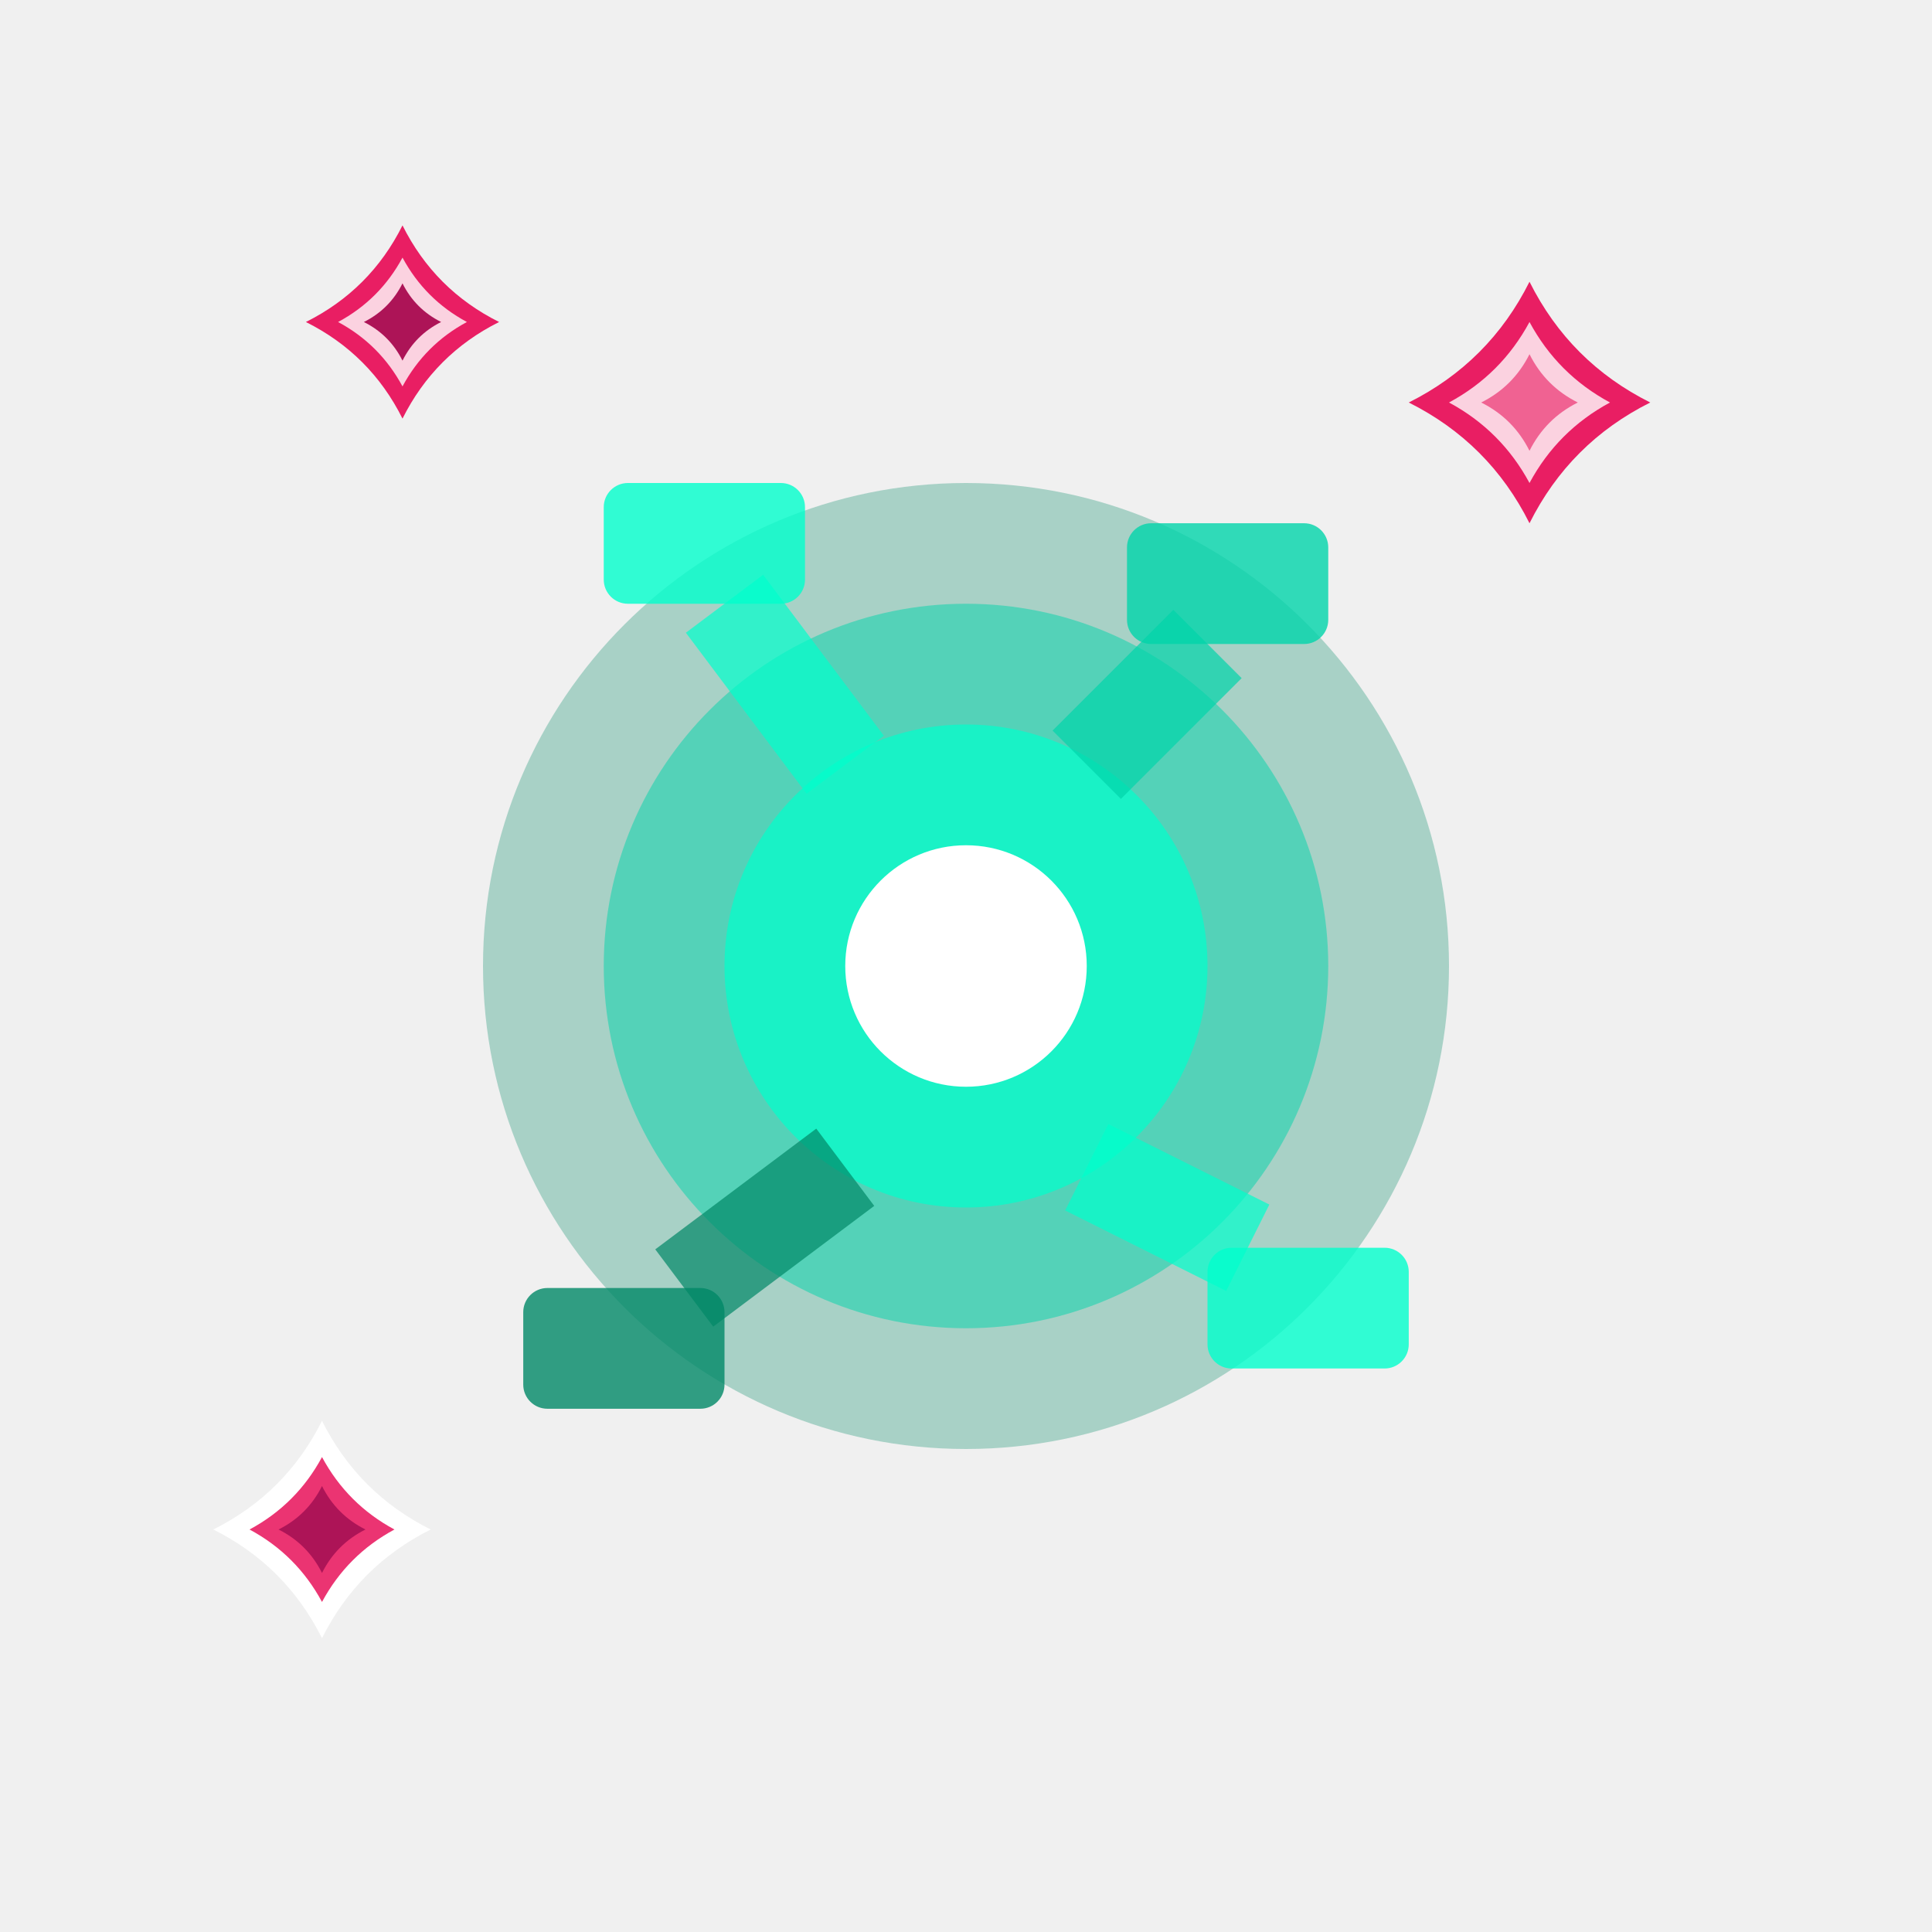
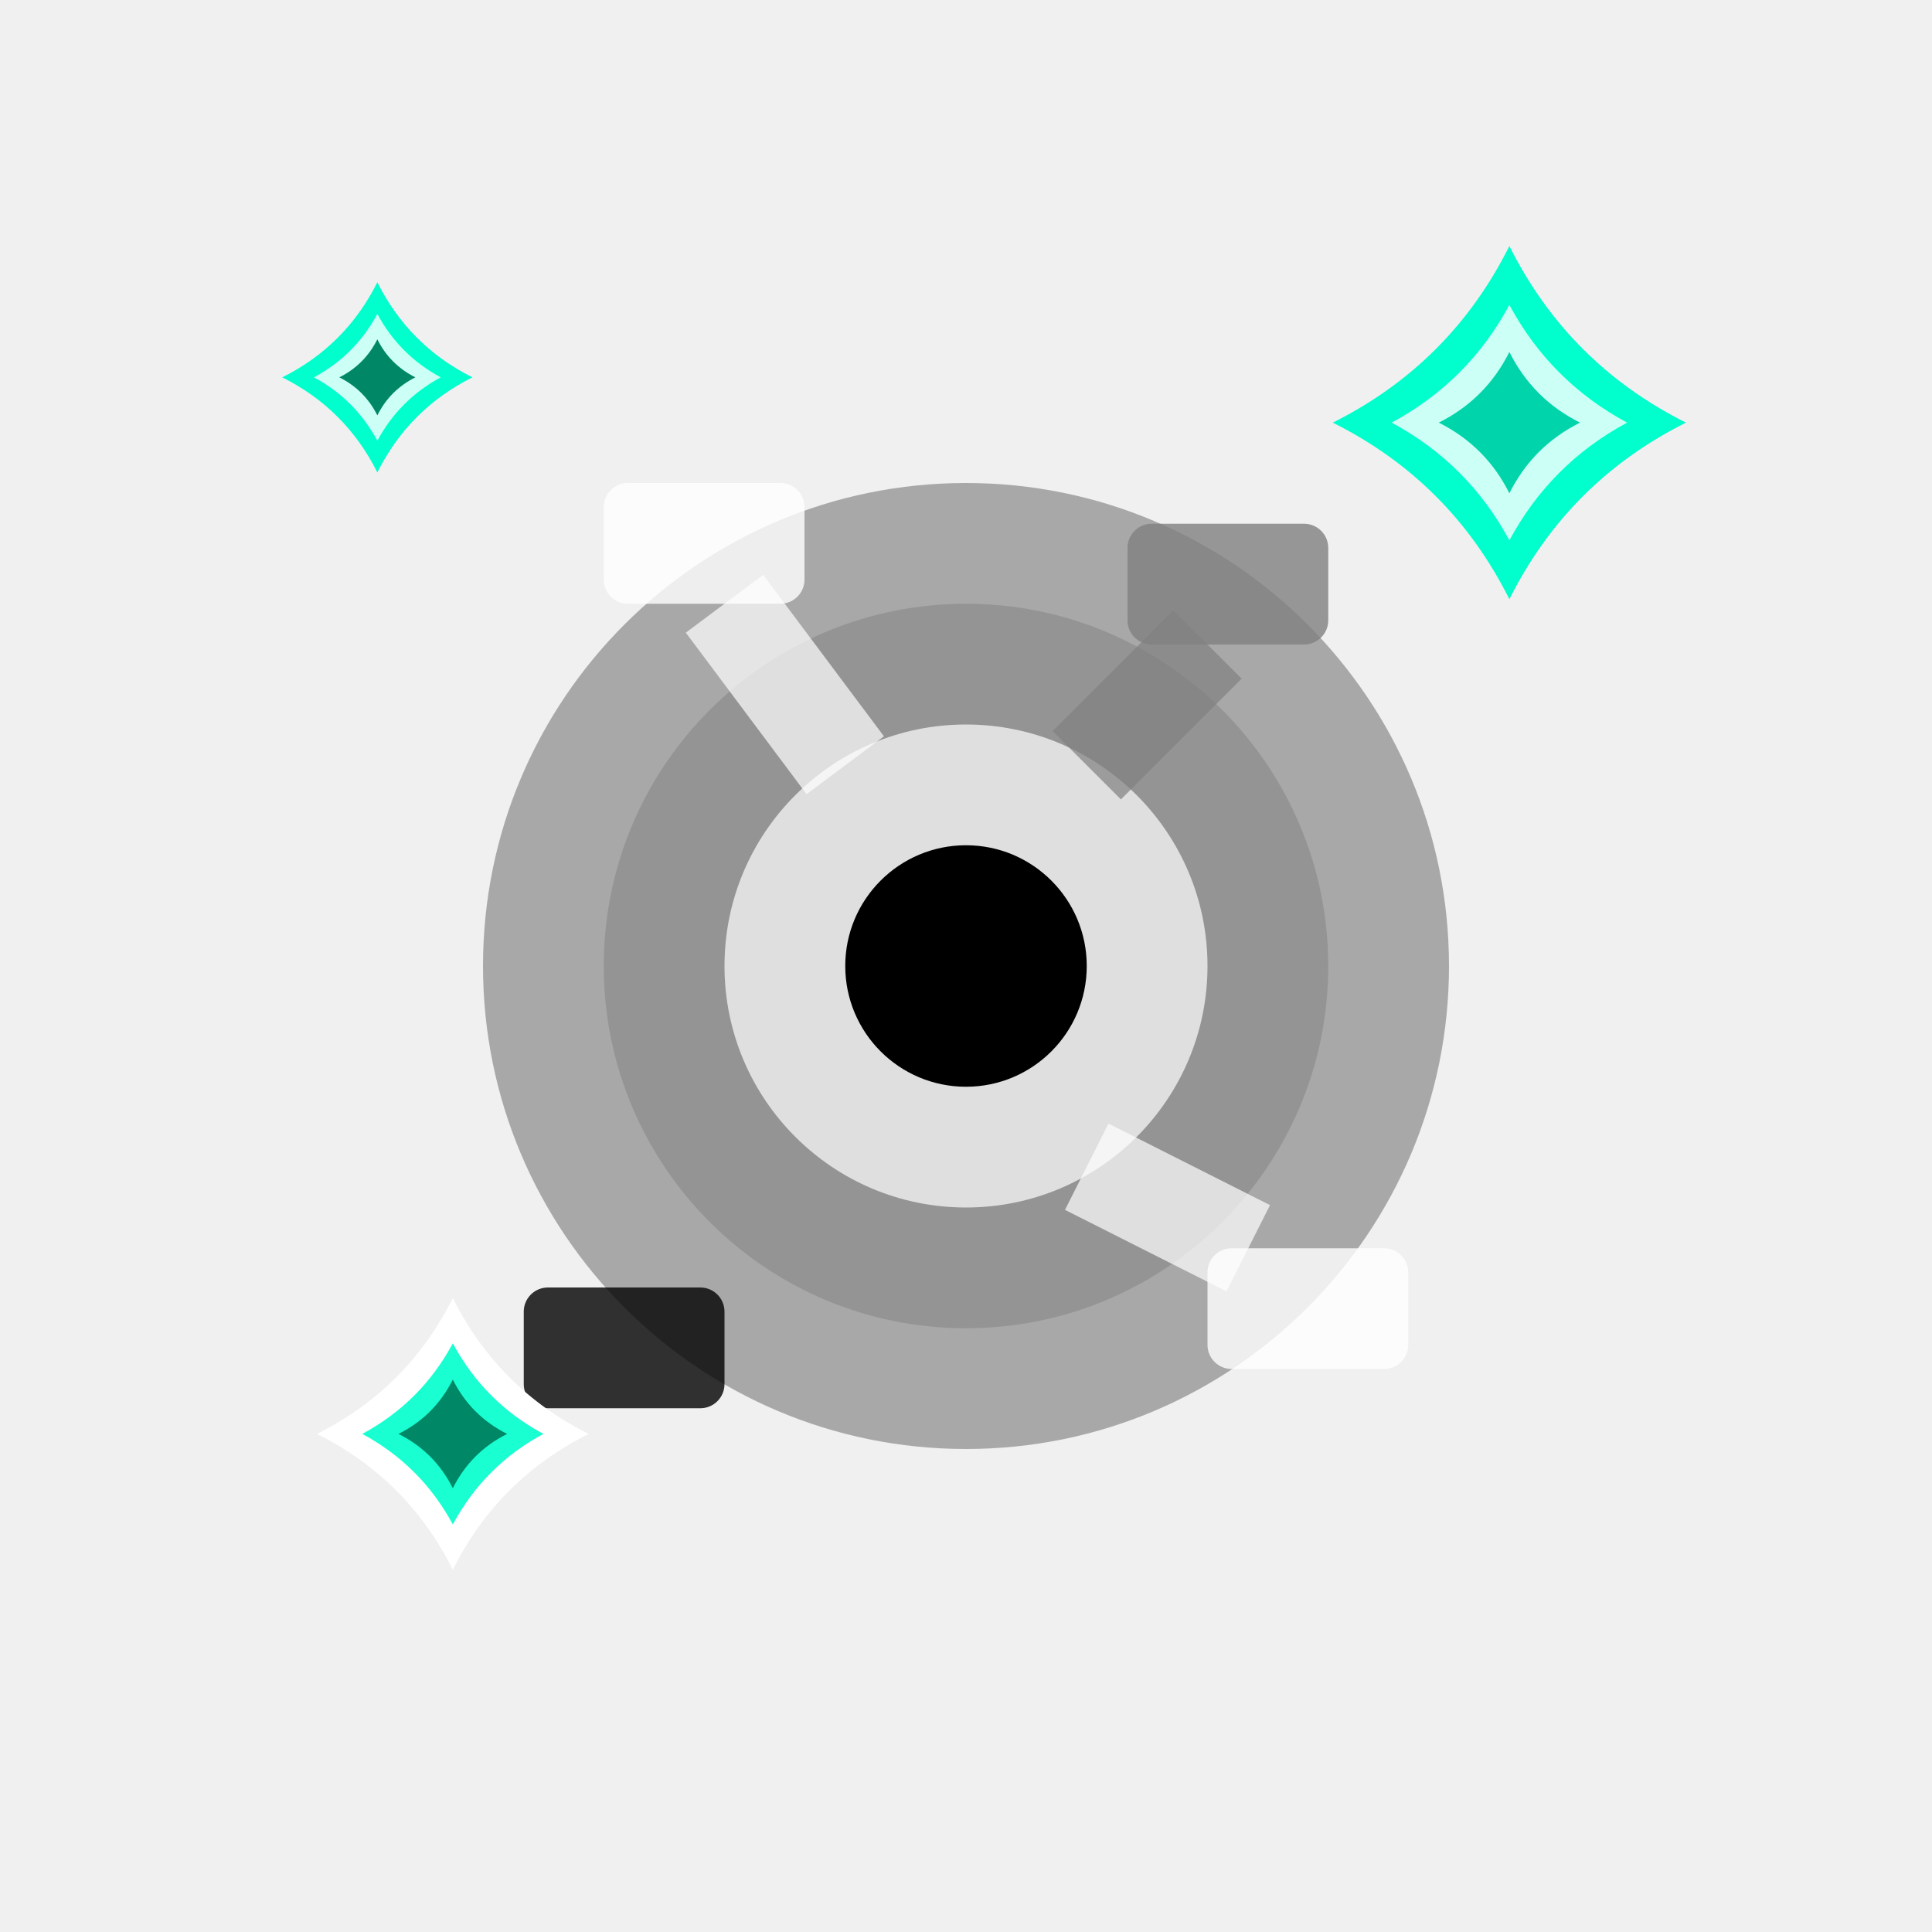
- <svg xmlns="http://www.w3.org/2000/svg" width="48" height="48" viewBox="0 0 24 24" fill="none">
-   <circle cx="12" cy="12" r="6" fill="#008866" opacity="0.3" />
-   <circle cx="12" cy="12" r="4.5" fill="#00d4aa" opacity="0.5" />
-   <circle cx="12" cy="12" r="3" fill="#00ffcc" opacity="0.7" />
-   <circle cx="12" cy="12" r="1.5" fill="#ffffff" />
-   <rect x="7.5" y="6" width="2.5" height="1.5" rx="0.3" fill="#00ffcc" opacity="0.8" />
-   <rect x="14" y="6.5" width="2.5" height="1.5" rx="0.3" fill="#00d4aa" opacity="0.8" />
-   <rect x="6.5" y="16" width="2.5" height="1.5" rx="0.3" fill="#008866" opacity="0.8" />
-   <rect x="15" y="15.5" width="2.5" height="1.5" rx="0.3" fill="#00ffcc" opacity="0.8" />
-   <path d="M9 7.5 L10.5 9.5" stroke="#00ffcc" stroke-width="1.2" opacity="0.7" />
-   <path d="M15 8 L13.5 9.5" stroke="#00d4aa" stroke-width="1.2" opacity="0.7" />
-   <path d="M8.5 16 L10.5 14.5" stroke="#008866" stroke-width="1.2" opacity="0.7" />
-   <path d="M15.5 15.5 L13.5 14.5" stroke="#00ffcc" stroke-width="1.2" opacity="0.7" />
-   <g transform="translate(5,4) scale(0.4)">
-     <path d="M0 -3 Q1 -1 3 0 Q1 1 0 3 Q-1 1 -3 0 Q-1 -1 0 -3 Z" fill="#e91e63" />
+ <svg xmlns="http://www.w3.org/2000/svg" width="128" height="128" viewBox="0 0 128 128" fill="none">
+   <circle cx="64" cy="64" r="32" fill="#000000" opacity="0.3" />
+   <circle cx="64" cy="64" r="24" fill="#808080" opacity="0.5" />
+   <circle cx="64" cy="64" r="16" fill="#ffffff" opacity="0.7" />
+   <circle cx="64" cy="64" r="8" fill="#000000" />
+   <rect x="40" y="32" width="13.3" height="8" rx="1.6" fill="#ffffff" opacity="0.8" />
+   <rect x="74.7" y="34.7" width="13.3" height="8" rx="1.6" fill="#808080" opacity="0.8" />
+   <rect x="34.7" y="85.3" width="13.3" height="8" rx="1.6" fill="#000000" opacity="0.8" />
+   <rect x="80" y="82.7" width="13.3" height="8" rx="1.6" fill="#ffffff" opacity="0.8" />
+   <path d="M48 40 L56 50.7" stroke="#ffffff" stroke-width="6.4" opacity="0.7" />
+   <path d="M80 42.7 L72 50.7" stroke="#808080" stroke-width="6.4" opacity="0.7" />
+   <path d="M45.3" y="85.3 L56 77.3" stroke="#000000" stroke-width="6.4" opacity="0.7" />
+   <path d="M82.7 82.7 L72 77.3" stroke="#ffffff" stroke-width="6.4" opacity="0.7" />
+   <g transform="translate(25,25) scale(2.1)">
+     <path d="M0 -3 Q1 -1 3 0 Q1 1 0 3 Q-1 1 -3 0 Q-1 -1 0 -3 Z" fill="#00ffcc" />
    <path d="M0 -2 Q0.7 -0.7 2 0 Q0.7 0.7 0 2 Q-0.7 0.7 -2 0 Q-0.7 -0.7 0 -2 Z" fill="#ffffff" opacity="0.8" />
-     <path d="M0 -1.2 Q0.4 -0.4 1.2 0 Q0.4 0.4 0 1.2 Q-0.4 0.4 -1.2 0 Q-0.4 -0.4 0 -1.2 Z" fill="#ad1457" />
+     <path d="M0 -1.2 Q0.4 -0.4 1.2 0 Q0.4 0.4 0 1.2 Q-0.4 0.4 -1.2 0 Q-0.4 -0.4 0 -1.2 Z" fill="#008866" />
  </g>
-   <g transform="translate(19,5) scale(0.5)">
-     <path d="M0 -3 Q1 -1 3 0 Q1 1 0 3 Q-1 1 -3 0 Q-1 -1 0 -3 Z" fill="#e91e63" />
+   <g transform="translate(100,28) scale(3.9)">
+     <path d="M0 -3 Q1 -1 3 0 Q1 1 0 3 Q-1 1 -3 0 Q-1 -1 0 -3 Z" fill="#00ffcc" />
    <path d="M0 -2 Q0.7 -0.7 2 0 Q0.7 0.7 0 2 Q-0.7 0.7 -2 0 Q-0.7 -0.7 0 -2 Z" fill="#ffffff" opacity="0.8" />
-     <path d="M0 -1.2 Q0.4 -0.4 1.2 0 Q0.4 0.4 0 1.2 Q-0.4 0.4 -1.2 0 Q-0.4 -0.4 0 -1.2 Z" fill="#f06292" />
+     <path d="M0 -1.2 Q0.4 -0.4 1.2 0 Q0.4 0.4 0 1.2 Q-0.4 0.4 -1.2 0 Q-0.4 -0.4 0 -1.2 Z" fill="#00d4aa" />
  </g>
-   <g transform="translate(4,19) scale(0.45)">
+   <g transform="translate(30,95) scale(3.0)">
    <path d="M0 -3 Q1 -1 3 0 Q1 1 0 3 Q-1 1 -3 0 Q-1 -1 0 -3 Z" fill="#ffffff" />
-     <path d="M0 -2 Q0.7 -0.7 2 0 Q0.7 0.7 0 2 Q-0.7 0.7 -2 0 Q-0.7 -0.7 0 -2 Z" fill="#e91e63" opacity="0.9" />
-     <path d="M0 -1.2 Q0.4 -0.4 1.2 0 Q0.4 0.4 0 1.2 Q-0.4 0.4 -1.2 0 Q-0.4 -0.4 0 -1.2 Z" fill="#ad1457" />
+     <path d="M0 -2 Q0.7 -0.7 2 0 Q0.7 0.7 0 2 Q-0.7 0.7 -2 0 Q-0.7 -0.7 0 -2 Z" fill="#00ffcc" opacity="0.9" />
+     <path d="M0 -1.2 Q0.4 -0.4 1.2 0 Q0.4 0.4 0 1.2 Q-0.4 0.4 -1.2 0 Q-0.4 -0.4 0 -1.2 Z" fill="#008866" />
  </g>
</svg>
